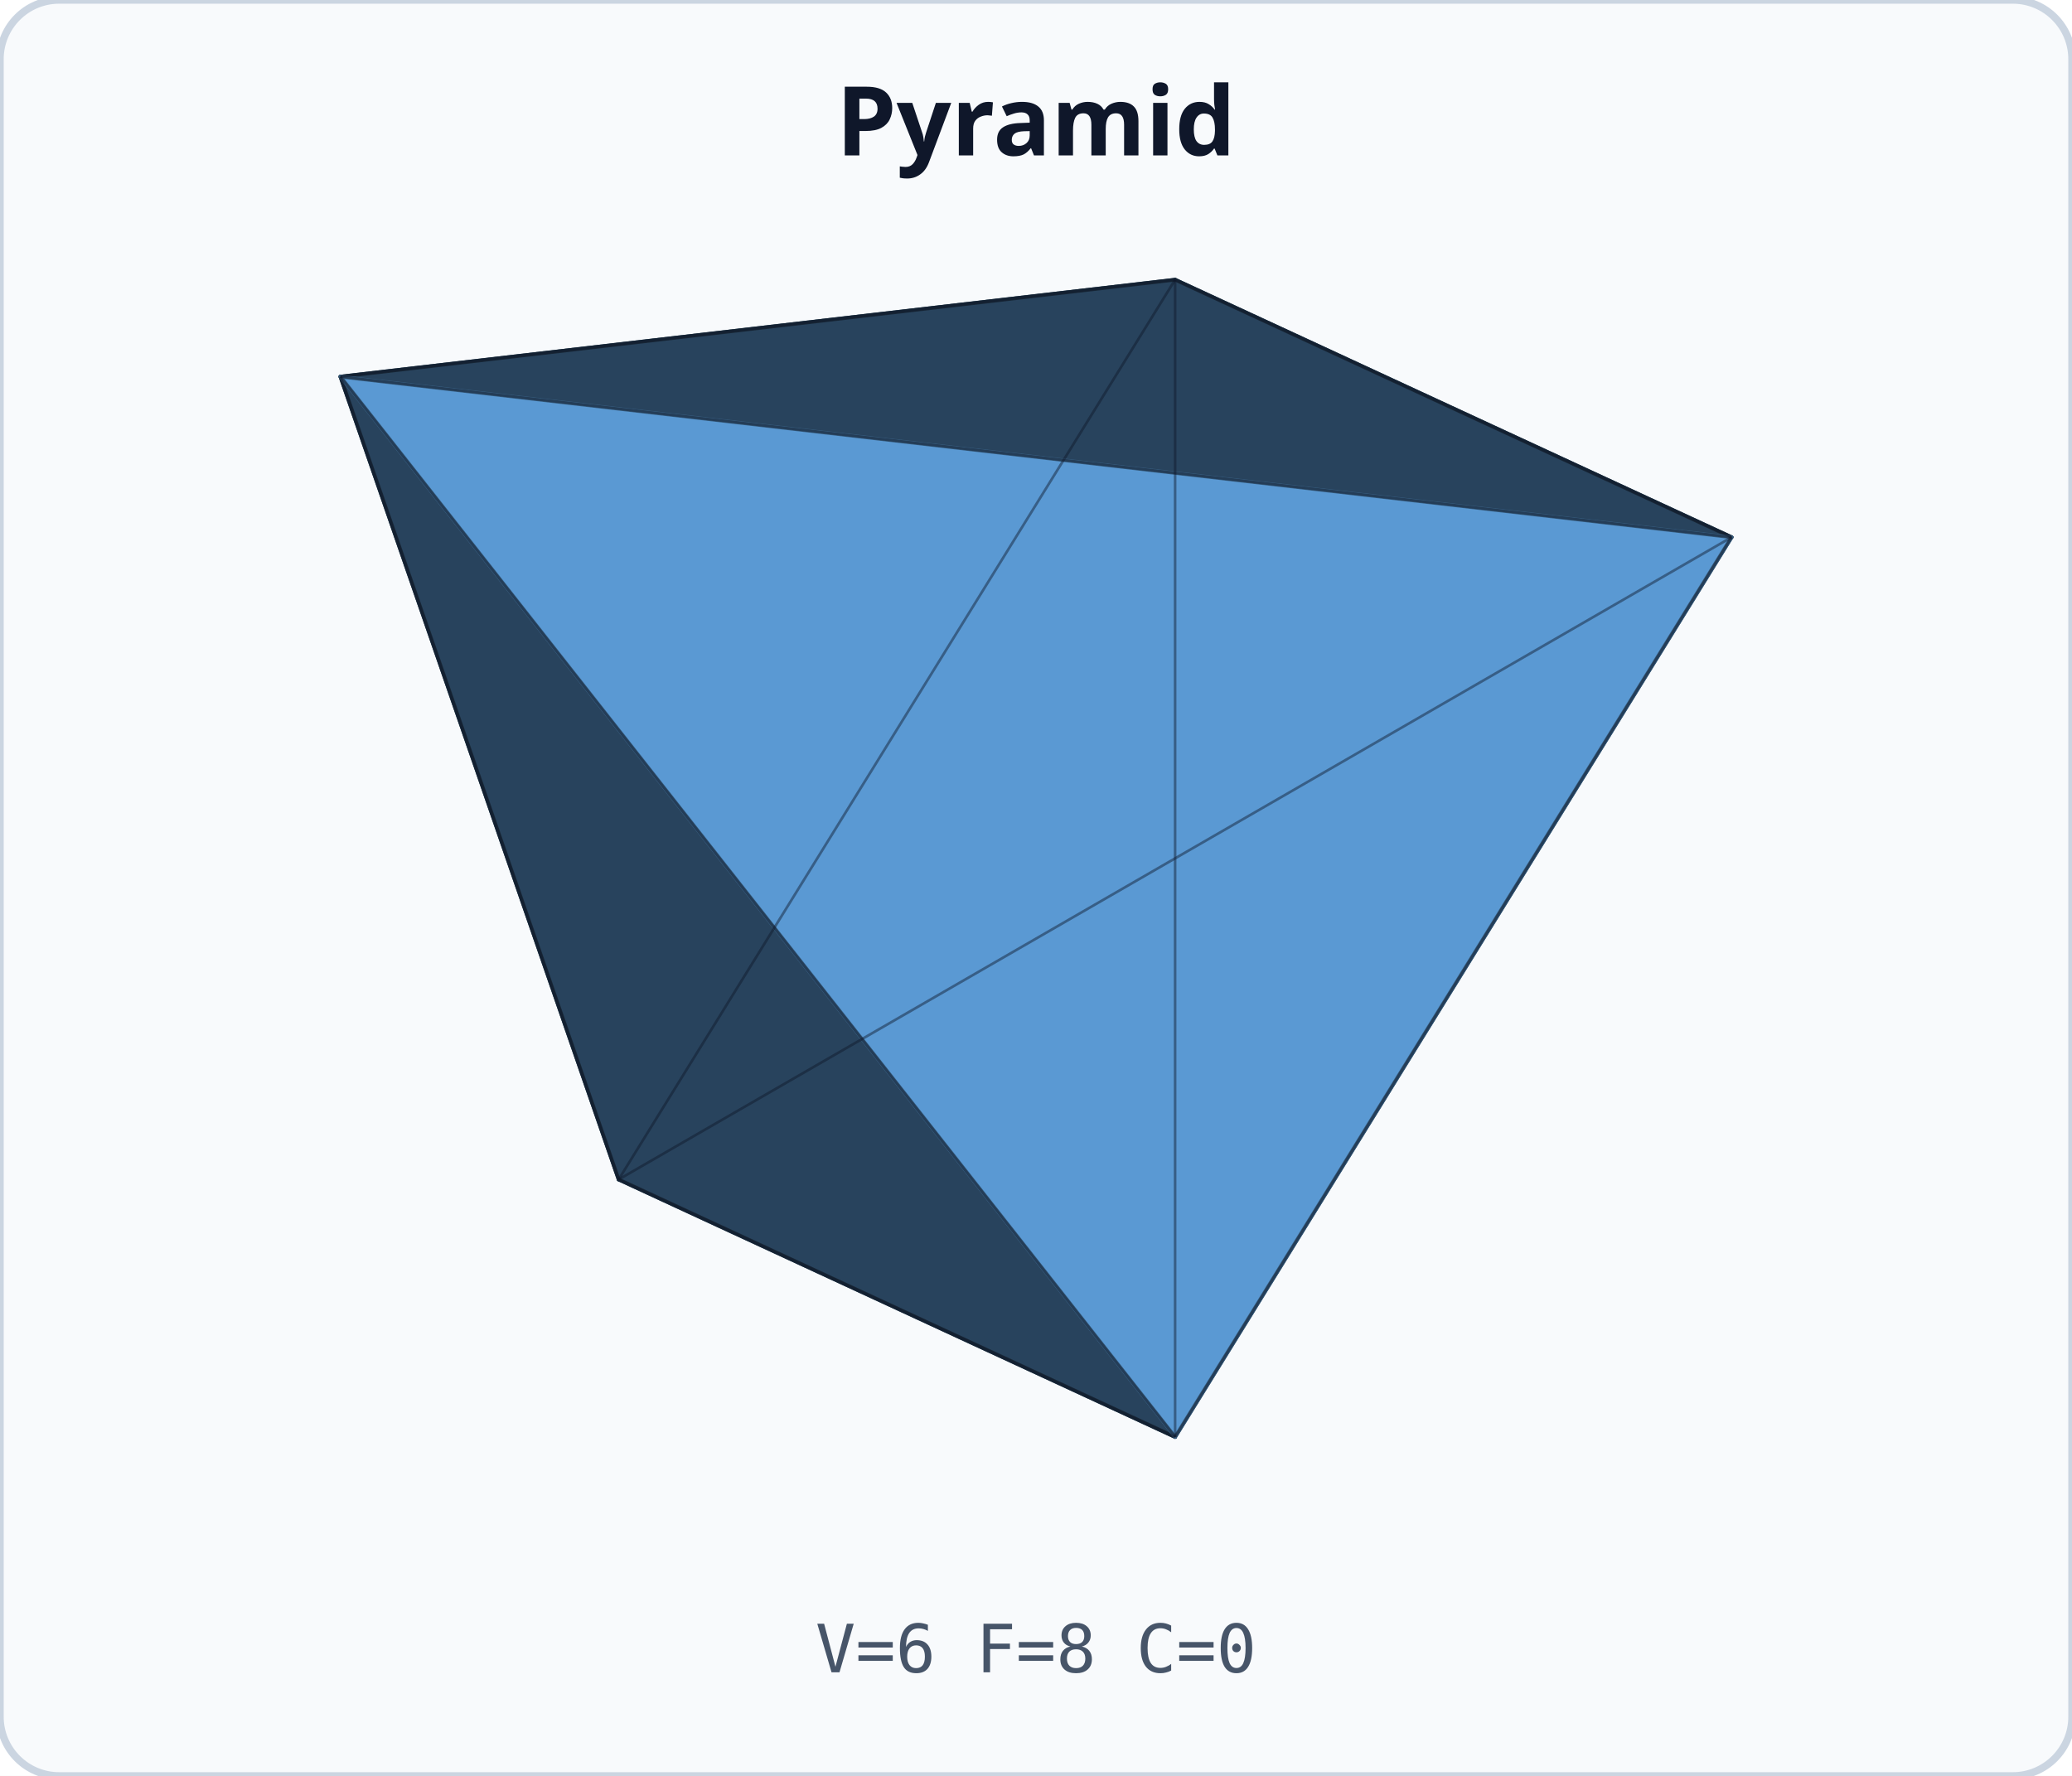
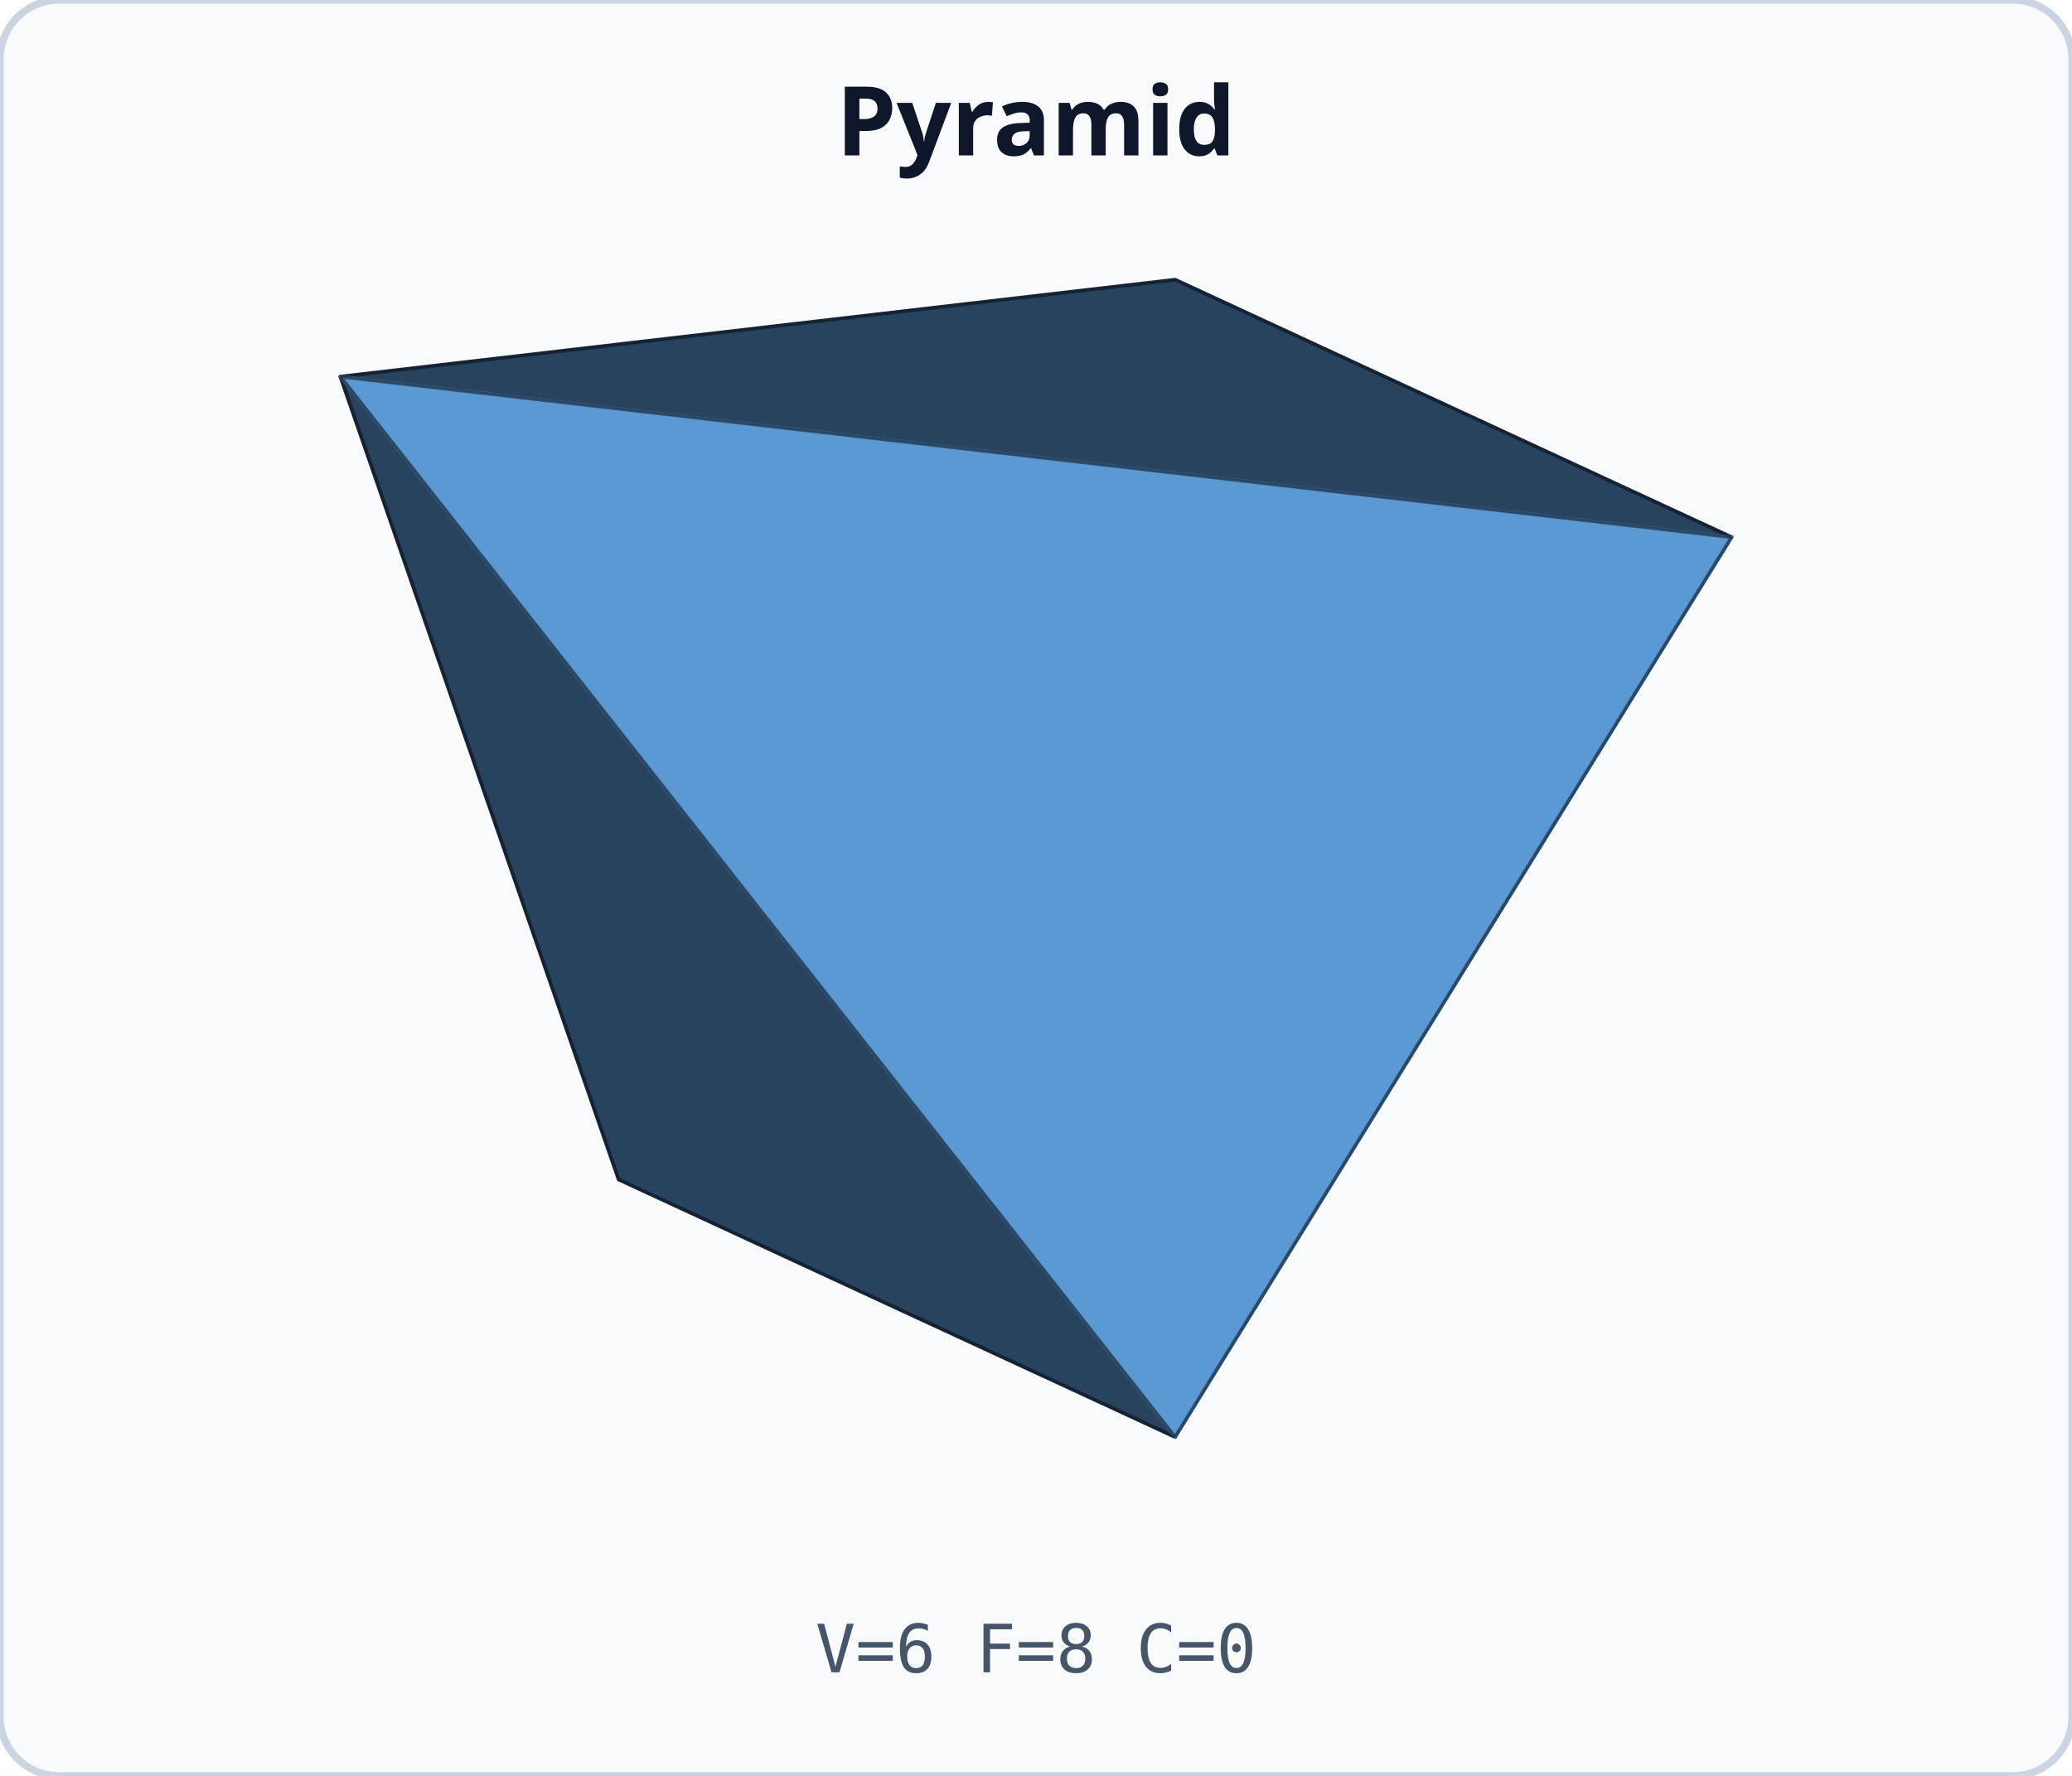
<svg xmlns="http://www.w3.org/2000/svg" width="280" height="240" viewBox="0 0 280 240" role="img" aria-labelledby="panel-title">
  <rect width="100%" height="100%" fill="white" />
  <g>
    <rect x="0.0" y="0.0" width="280.0" height="240.0" rx="8" fill="#f8fafc" stroke="#cbd5e1" />
    <text x="140.0" y="21.0" text-anchor="middle" font-family="sans-serif" font-size="13" font-weight="600" fill="#0f172a">Pyramid</text>
    <g stroke-linejoin="round">
-       <polygon points="158.8,116.0 83.6,159.4 158.8,37.8" fill="#3e6a91" stroke="#254057" stroke-width="0.5" />
-       <polygon points="46.0,50.9 158.8,37.8 83.6,159.4" fill="#386084" stroke="#223a4f" stroke-width="0.5" />
-       <polygon points="158.8,116.0 158.8,37.8 234.0,72.6" fill="#3e6a91" stroke="#254057" stroke-width="0.5" />
-       <polygon points="158.8,116.0 158.8,194.2 83.6,159.4" fill="#3e6a91" stroke="#254057" stroke-width="0.5" />
      <polygon points="46.0,50.9 234.0,72.6 158.8,37.8" fill="#28435d" stroke="#182838" stroke-width="0.5" />
      <polygon points="46.0,50.9 83.6,159.4 158.8,194.2" fill="#28435d" stroke="#182838" stroke-width="0.5" />
-       <polygon points="158.8,116.0 234.0,72.6 158.8,194.2" fill="#3e6a91" stroke="#254057" stroke-width="0.5" />
      <polygon points="46.0,50.9 158.8,194.2 234.0,72.6" fill="#5a99d3" stroke="#365c7e" stroke-width="0.5" />
    </g>
-     <g stroke="#0f172a" stroke-width="0.35" stroke-opacity="0.45">
+     <g stroke="#0f172a" stroke-width="0.35" stroke-opacity="0.30">
      <line x1="46.0" y1="50.9" x2="234.0" y2="72.6" />
      <line x1="46.0" y1="50.9" x2="158.8" y2="194.2" />
      <line x1="46.0" y1="50.9" x2="83.6" y2="159.4" />
      <line x1="46.0" y1="50.9" x2="158.8" y2="37.8" />
      <line x1="234.0" y1="72.6" x2="158.8" y2="194.2" />
      <line x1="234.0" y1="72.6" x2="158.8" y2="37.8" />
-       <line x1="234.0" y1="72.6" x2="158.8" y2="116.0" />
      <line x1="158.8" y1="194.2" x2="83.6" y2="159.4" />
-       <line x1="158.8" y1="194.2" x2="158.8" y2="116.0" />
-       <line x1="83.6" y1="159.4" x2="158.8" y2="37.8" />
-       <line x1="83.6" y1="159.4" x2="158.8" y2="116.0" />
-       <line x1="158.8" y1="37.8" x2="158.8" y2="116.0" />
    </g>
    <text x="140.0" y="226.0" text-anchor="middle" font-family="monospace" font-size="9" fill="#475569">V=6 F=8 C=0</text>
  </g>
</svg>
